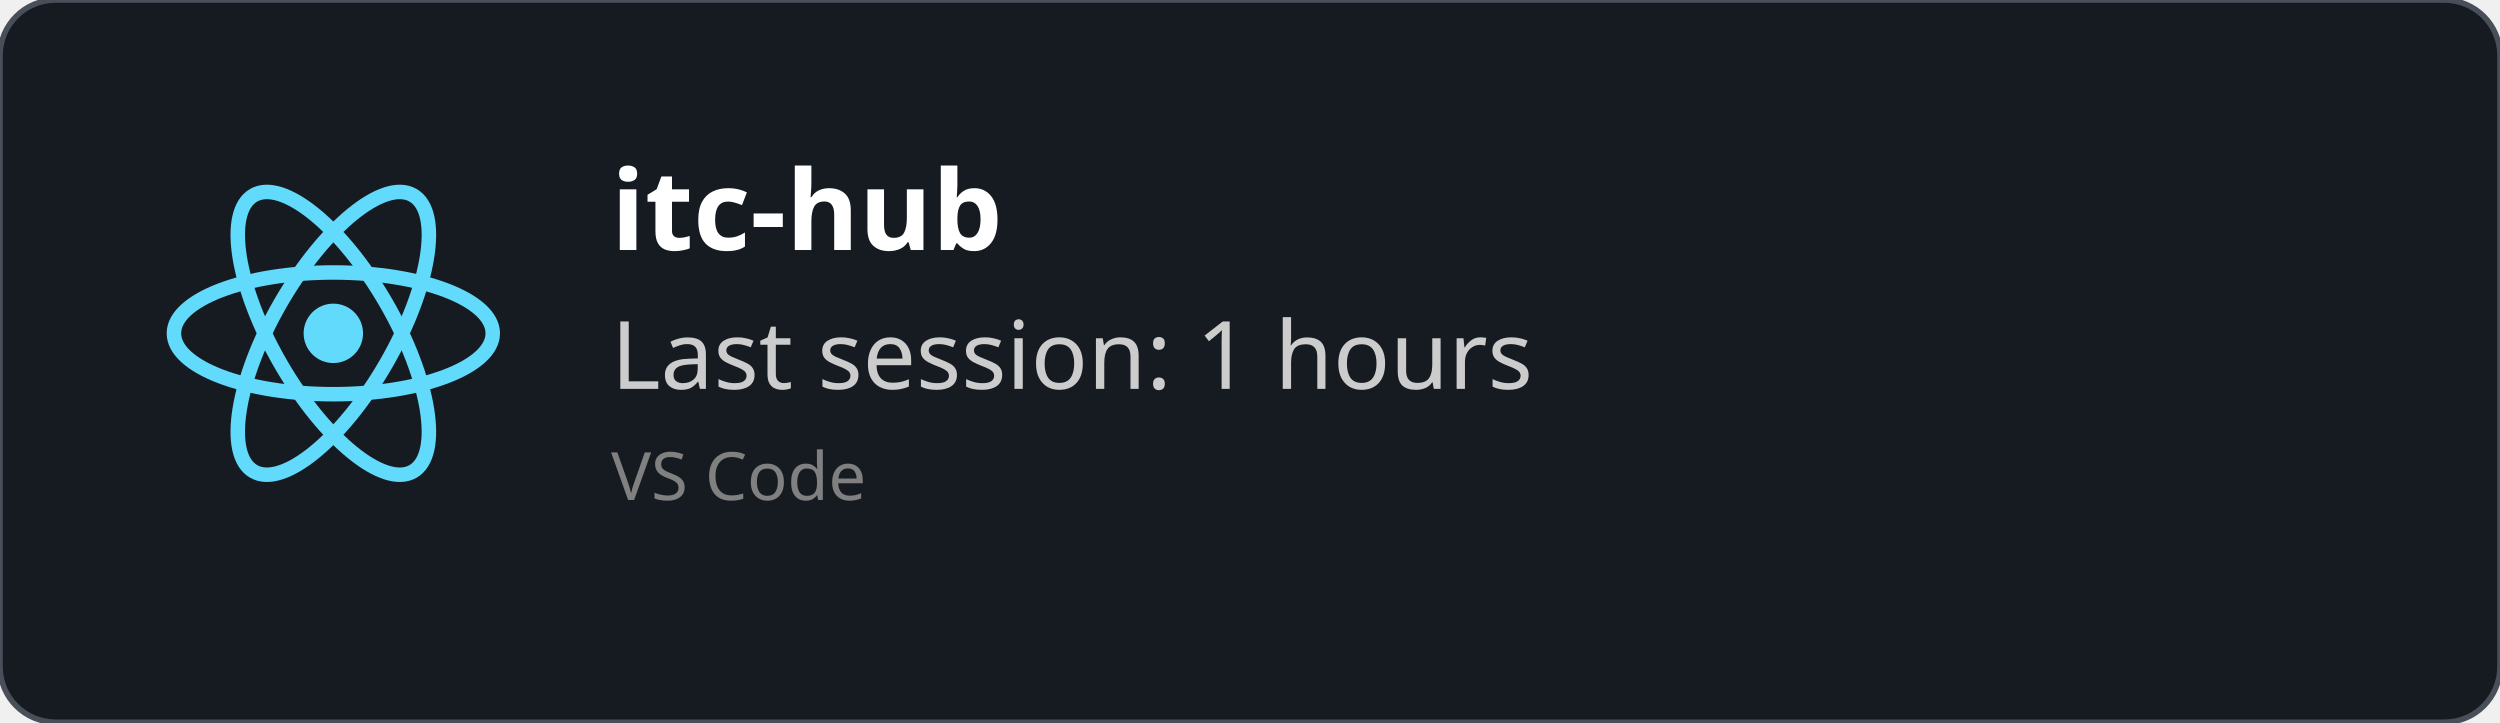
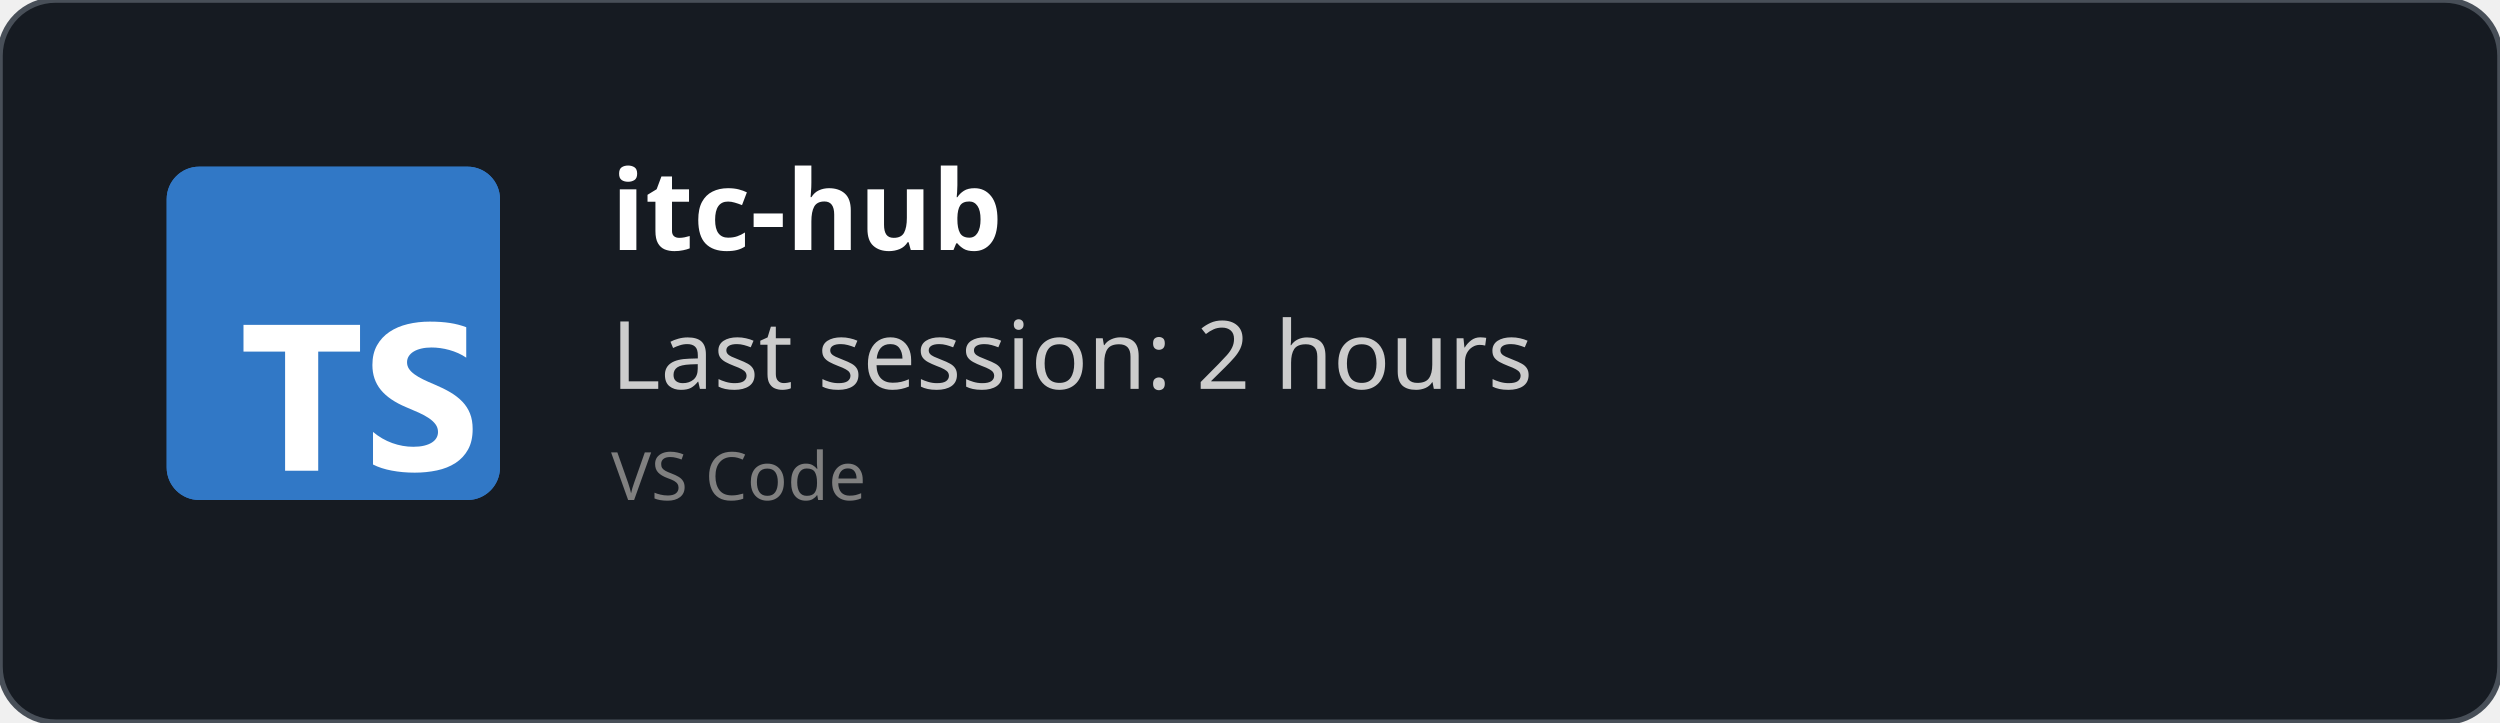
<svg xmlns="http://www.w3.org/2000/svg" width="450" height="130" viewBox="0 0 450 130" fill="none" role="img">
  <style>
    *{
        font-family: 'Segoe UI', Ubuntu, monospace
    }
    </style>
  <defs>
    <clipPath id="horizontalClip" x="20" y="20" width="500" height="200">
      <rect x="90" y="20" width="300" height="50" />
    </clipPath>
  </defs>
  <rect width="450" height="130" fill="rgba(22,27,34)" stroke="#484f58" stroke-width="1" fill-opacity="1" stroke-opacity="1" x="0" y="0" rx="10px" ry="10px">
    </rect>
-   <svg height="60" width="60" x="30" y="30" viewBox="-11.5 -10.232 23 20.463">
-     <circle cx="0" cy="0" r="2.05" fill="#61dafb" />
-     <g stroke="#61dafb" stroke-width="1" fill="none">
-       <ellipse rx="11" ry="4.2" />
-       <ellipse rx="11" ry="4.2" transform="rotate(60)" />
-       <ellipse rx="11" ry="4.2" transform="rotate(120)" />
-     </g>
+   <svg fill="none" height="60" viewBox="0 0 512 512" width="60" x="30" y="30">
+     <rect fill="#3178c6" height="512" rx="50" width="512" />
+     <rect fill="#3178c6" height="512" rx="50" width="512" />
+     <path clip-rule="evenodd" d="m316.939 407.424v50.061c8.138 4.172 17.763 7.3 28.875 9.386s22.823 3.129 35.135 3.129c11.999 0 23.397-1.147 34.196-3.442 10.799-2.294 20.268-6.075 28.406-11.342 8.138-5.266 14.581-12.15 19.328-20.65s7.121-19.007 7.121-31.522c0-9.074-1.356-17.026-4.069-23.857s-6.625-12.906-11.738-18.225c-5.112-5.319-11.242-10.091-18.389-14.315s-15.207-8.213-24.18-11.967c-6.573-2.712-12.468-5.345-17.685-7.9-5.217-2.556-9.651-5.163-13.303-7.822-3.652-2.66-6.469-5.476-8.451-8.448-1.982-2.973-2.974-6.336-2.974-10.091 0-3.441.887-6.544 2.661-9.308s4.278-5.136 7.512-7.118c3.235-1.981 7.199-3.52 11.894-4.615 4.696-1.095 9.912-1.642 15.651-1.642 4.173 0 8.581.313 13.224.938 4.643.626 9.312 1.591 14.008 2.894 4.695 1.304 9.259 2.947 13.694 4.928 4.434 1.982 8.529 4.276 12.285 6.884v-46.776c-7.616-2.92-15.937-5.084-24.962-6.492s-19.381-2.112-31.066-2.112c-11.895 0-23.163 1.278-33.805 3.833s-20.006 6.544-28.093 11.967c-8.086 5.424-14.476 12.333-19.171 20.729-4.695 8.395-7.043 18.433-7.043 30.114 0 14.914 4.304 27.638 12.912 38.172 8.607 10.533 21.675 19.45 39.204 26.751 6.886 2.816 13.303 5.579 19.25 8.291s11.086 5.528 15.415 8.448c4.33 2.92 7.747 6.101 10.252 9.543 2.504 3.441 3.756 7.352 3.756 11.733 0 3.233-.783 6.231-2.348 8.995s-3.939 5.162-7.121 7.196-7.147 3.624-11.894 4.771c-4.748 1.148-10.303 1.721-16.668 1.721-10.851 0-21.597-1.903-32.24-5.71-10.642-3.806-20.502-9.516-29.579-17.13zm-84.159-123.342h64.22v-41.082h-179v41.082h63.906v182.918h50.874z" fill="#fff" fill-rule="evenodd" />
  </svg>
  <text x="110" y="45" font-size="20" clip-path="url(#horizontalClip)" font-weight="bold" font-family="Ubuntu" fill="white">
    itc-hub
    </text>
  <text x="110" y="70" font-size="17px" font-family="Ubuntu" fill="#ccc">
-     Last session: 1 hours
+     Last session: 2 hours
    </text>
  <text x="110" y="90" font-size="12px" font-family="Ubuntu" fill="grey">
    VS Code
    </text>
</svg>
